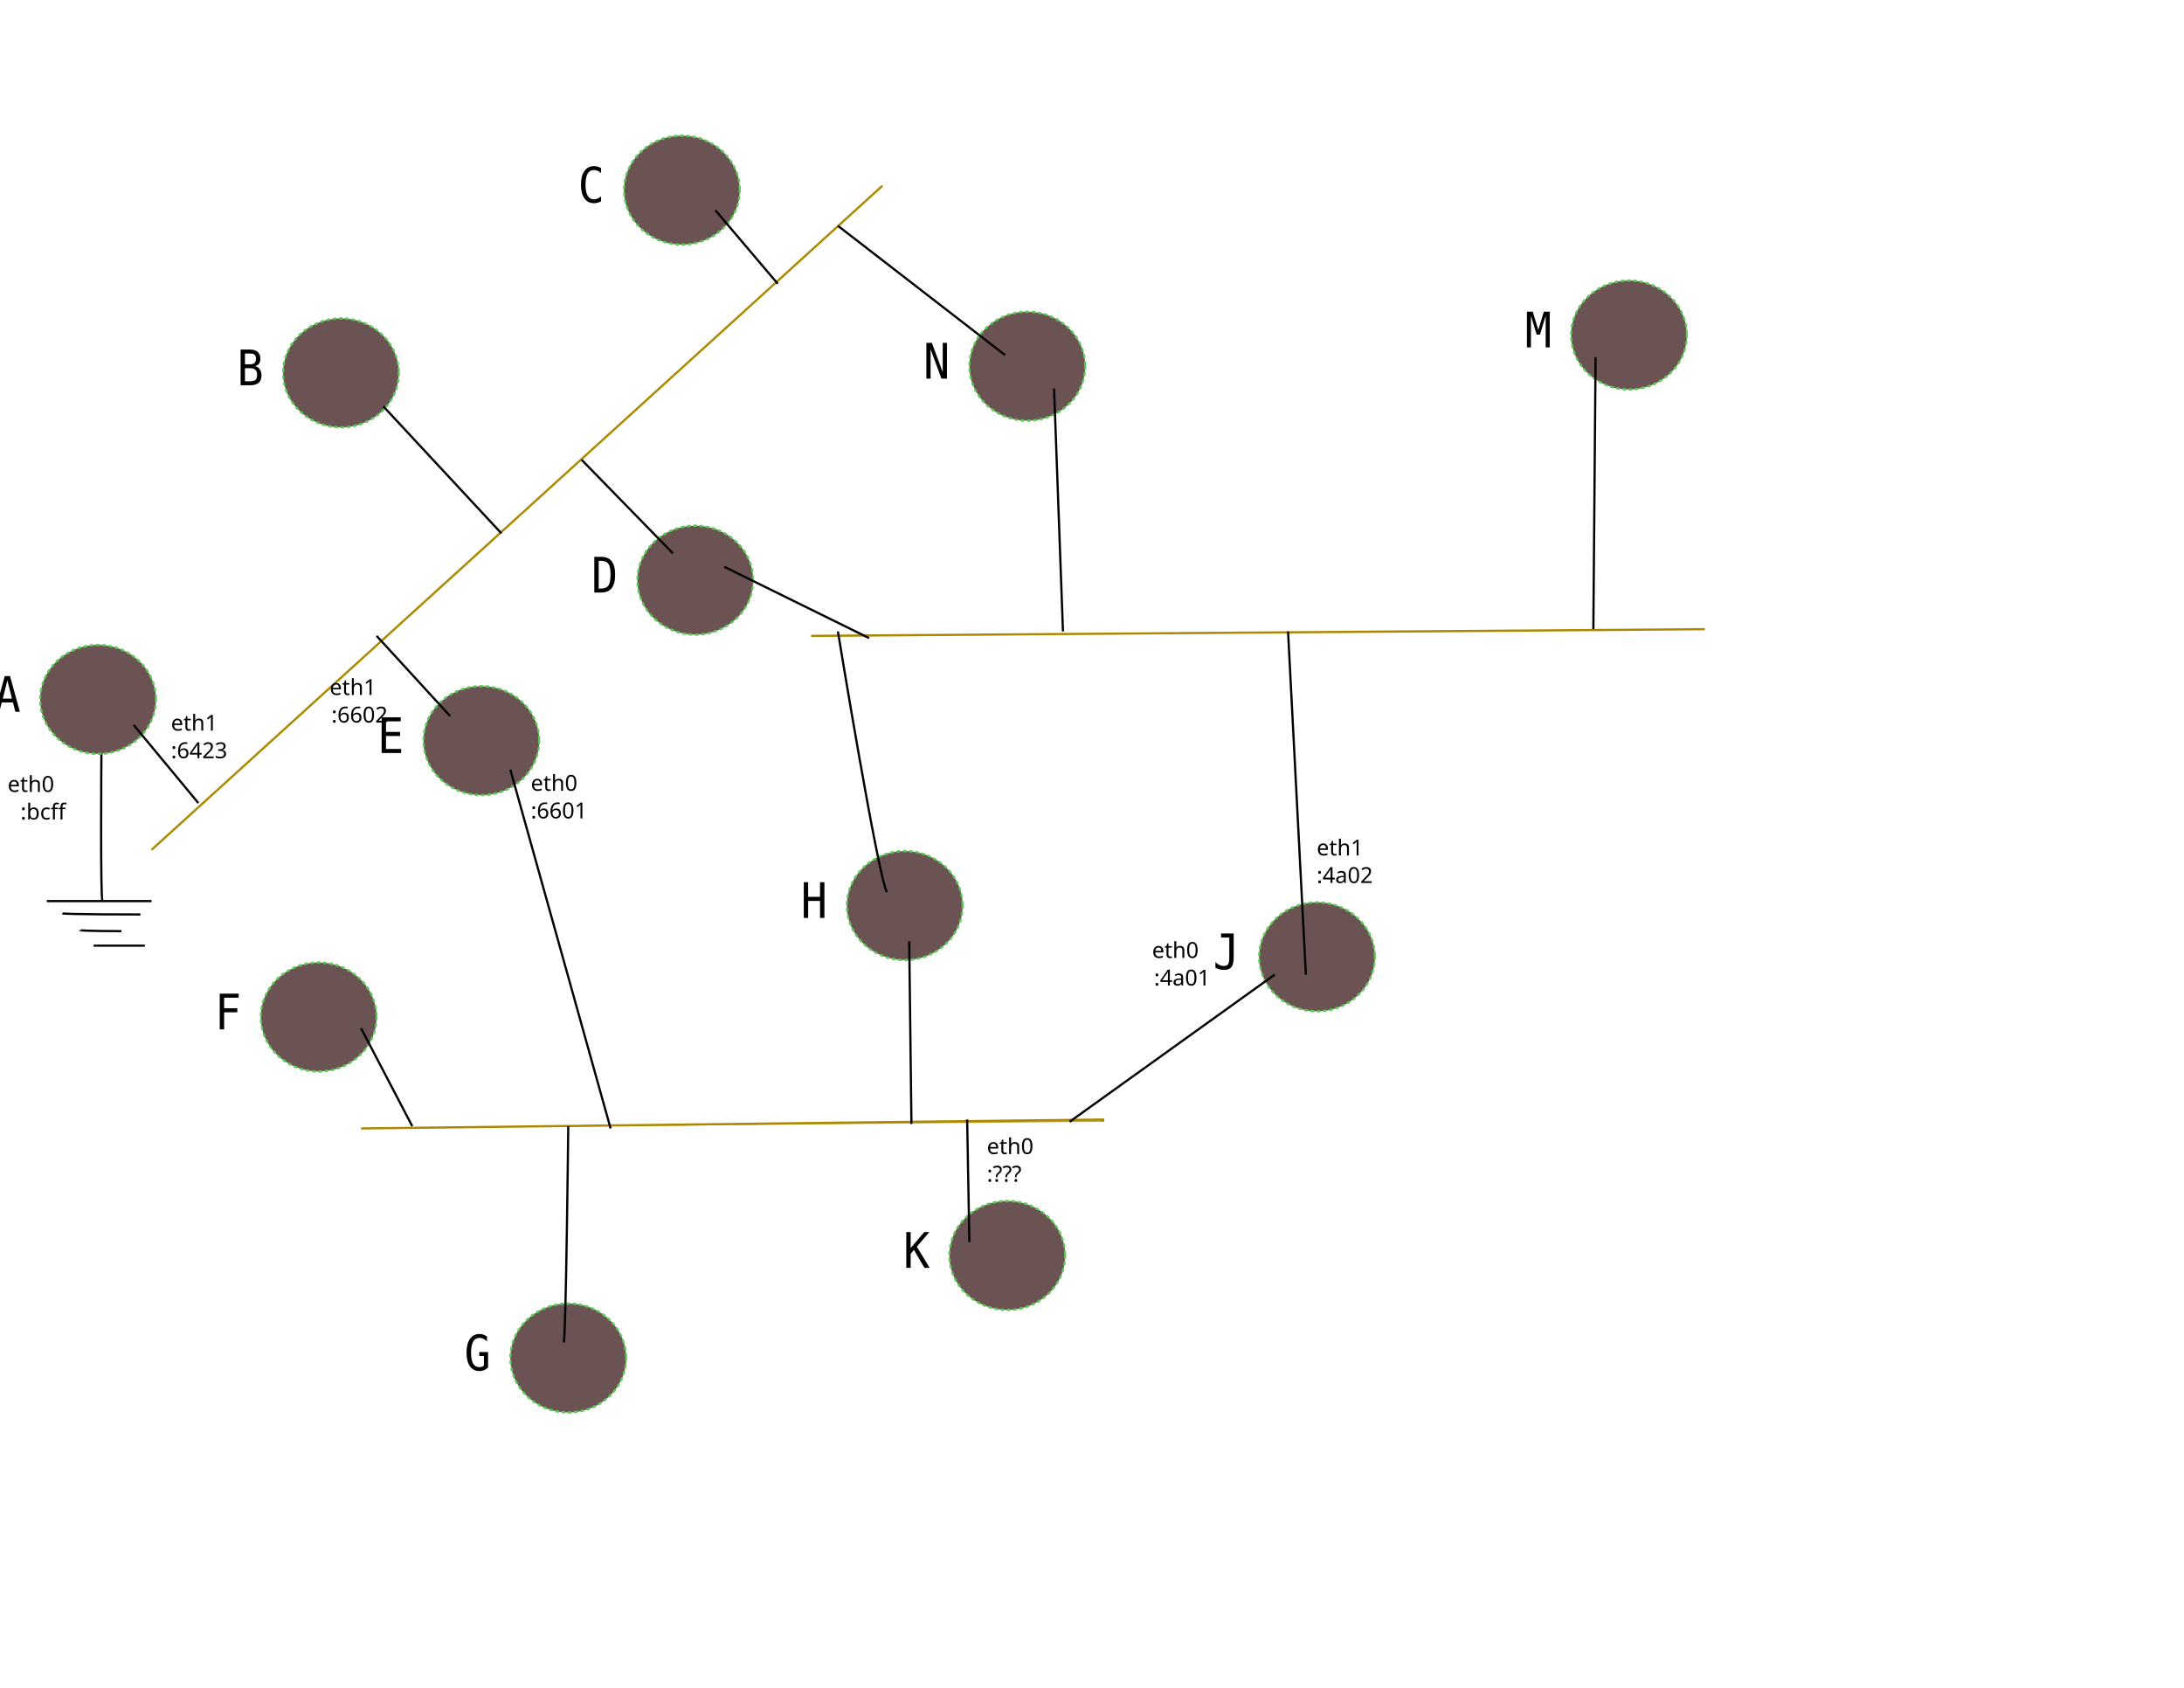
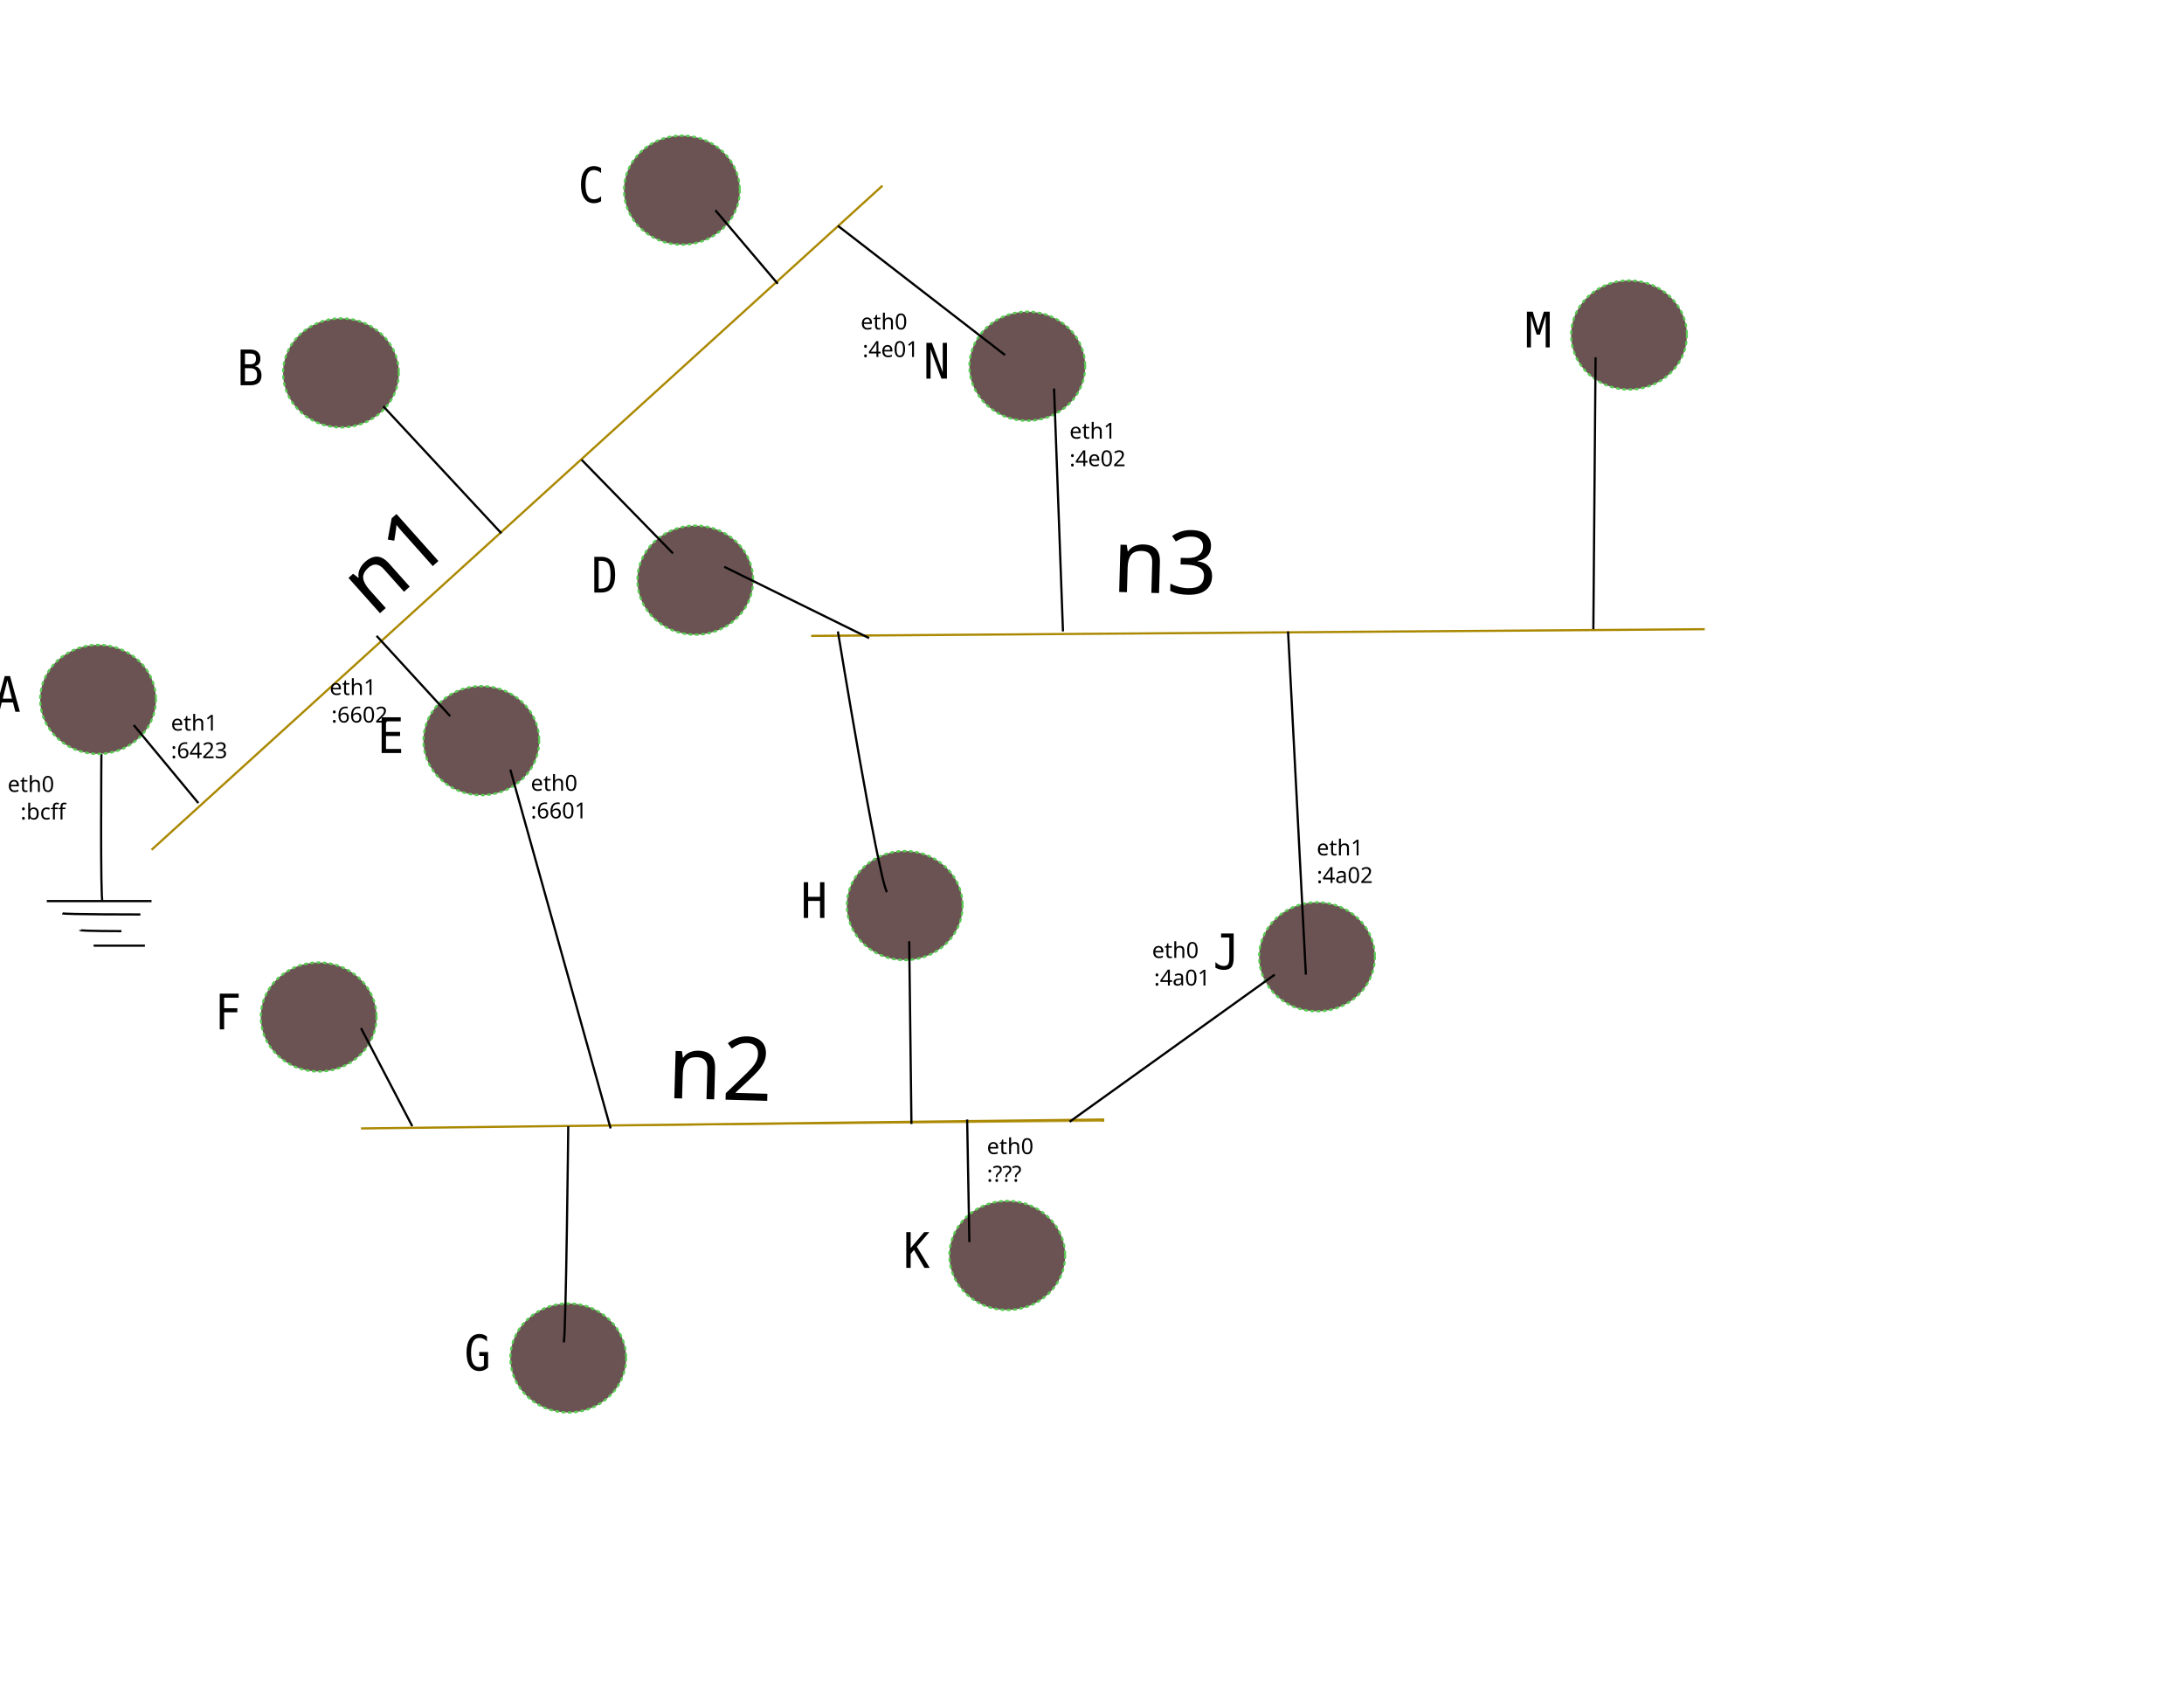
<svg xmlns="http://www.w3.org/2000/svg" width="990" height="765" id="svg2" version="1.0">
  <defs id="defs4">
    </defs>
  <g id="layer1" style="display:inline">
    <text xml:space="preserve" style="font-size:20px;font-style:normal;font-weight:normal;text-align:center;text-anchor:middle;fill:#000000;fill-opacity:1;stroke:none;stroke-width:1px;stroke-linecap:butt;stroke-linejoin:miter;stroke-opacity:1;font-family:Andale Mono" x="41.416" y="318.513" id="text3173">
      <tspan id="tspan3175" x="41.416" y="318.513" />
    </text>
    <g id="g3230">
      <path id="path3208" d="M 21.213,408.416 C 68.69,408.416 68.69,408.416 68.69,408.416" style="fill:none;fill-opacity:0.75;fill-rule:evenodd;stroke:#000000;stroke-width:1px;stroke-linecap:butt;stroke-linejoin:miter;stroke-opacity:1" />
      <path id="path3210" d="M 42.426,428.619 C 89.904,428.619 50.003,428.619 50.003,428.619" style="fill:none;fill-opacity:0.75;fill-rule:evenodd;stroke:#000000;stroke-width:1px;stroke-linecap:butt;stroke-linejoin:miter;stroke-opacity:1" />
      <path id="path3212" d="M 36.345,421.528 C 36.345,422.033 55.033,422.033 55.033,422.033" style="fill:none;fill-opacity:0.75;fill-rule:evenodd;stroke:#000000;stroke-width:1px;stroke-linecap:butt;stroke-linejoin:miter;stroke-opacity:1" />
      <path id="path3214" d="M 28.284,413.972 C 29.294,414.477 63.64,414.477 63.64,414.477" style="fill:none;fill-opacity:0.75;fill-rule:evenodd;stroke:#000000;stroke-width:1px;stroke-linecap:butt;stroke-linejoin:miter;stroke-opacity:1" />
      <path id="path3216" d="M 46.467,408.416 C 45.457,408.416 45.962,341.746 45.962,341.746" style="fill:none;fill-opacity:0.75;fill-rule:evenodd;stroke:#000000;stroke-width:1px;stroke-linecap:butt;stroke-linejoin:miter;stroke-opacity:1" />
    </g>
  </g>
  <g id="layer4" style="display:none">
    <path style="fill:none;fill-opacity:0.75;fill-rule:evenodd;stroke:#000000;stroke-width:1px;stroke-linecap:butt;stroke-linejoin:miter;stroke-opacity:1;display:inline" d="M 145.462,172.04 L 54.548,299.32" id="path3347" />
    <path style="fill:#ff6600;fill-opacity:0.75;fill-rule:evenodd;stroke:#000000;stroke-width:1px;stroke-linecap:butt;stroke-linejoin:miter;stroke-opacity:1" d="M 61.619,322.553 L 196.98,333.665" id="path3351" />
    <path style="fill:none;fill-opacity:0.75;fill-rule:evenodd;stroke:#000000;stroke-width:1px;stroke-linecap:butt;stroke-linejoin:miter;stroke-opacity:1" d="M 125.259,454.883 L 66.67,324.573" id="path3349" />
    <path style="fill:none;fill-opacity:0.75;fill-rule:evenodd;stroke:#000000;stroke-width:1px;stroke-linecap:butt;stroke-linejoin:miter;stroke-opacity:1" d="M 212.132,344.777 L 163.645,450.843" id="path3345" />
    <path style="fill:none;fill-opacity:0.75;fill-rule:evenodd;stroke:#000000;stroke-width:1px;stroke-linecap:butt;stroke-linejoin:miter;stroke-opacity:1" d="M 300.015,278.106 L 241.426,330.634 L 241.426,330.634 L 239.406,330.634" id="path3341" />
    <path style="fill:none;fill-opacity:0.75;fill-rule:evenodd;stroke:#000000;stroke-width:1px;stroke-linecap:butt;stroke-linejoin:miter;stroke-opacity:1" d="M 452.548,156.888 L 328.3,92.238" id="path3339" />
    <path style="fill:none;fill-opacity:0.75;fill-rule:evenodd;stroke:#000000;stroke-width:1px;stroke-linecap:butt;stroke-linejoin:miter;stroke-opacity:1" d="M 716.198,159.919 C 626.295,195.274 341.432,261.944 341.432,261.944" id="path3333" />
    <path style="fill:none;fill-opacity:0.75;fill-rule:evenodd;stroke:#000000;stroke-width:1px;stroke-linecap:butt;stroke-linejoin:miter;stroke-opacity:1" d="M 451.538,188.203 L 409.112,396.294" id="path3337" />
    <path style="fill:none;fill-opacity:0.75;fill-rule:evenodd;stroke:#000000;stroke-width:1px;stroke-linecap:butt;stroke-linejoin:miter;stroke-opacity:1" d="M 478.812,185.172 L 587.909,418.518" id="path3335" />
    <path style="fill:none;fill-opacity:0.75;fill-rule:evenodd;stroke:#000000;stroke-width:1px;stroke-linecap:butt;stroke-linejoin:miter;stroke-opacity:1" d="M 569.726,432.66 L 436.386,415.487" id="path3329" />
    <path style="fill:none;fill-opacity:0.75;fill-rule:evenodd;stroke:#000000;stroke-width:1px;stroke-linecap:butt;stroke-linejoin:miter;stroke-opacity:1" d="M 453.558,546.807 L 418.203,429.629 L 422.244,432.66" id="path3327" />
    <path style="fill:none;fill-opacity:0.75;fill-rule:evenodd;stroke:#000000;stroke-width:1px;stroke-linecap:butt;stroke-linejoin:miter;stroke-opacity:1" d="M 282.843,610.447 C 434.366,573.071 433.355,573.071 433.355,573.071" id="path3325" />
    <path style="fill:none;fill-opacity:0.75;fill-rule:evenodd;stroke:#000000;stroke-width:1px;stroke-linecap:butt;stroke-linejoin:miter;stroke-opacity:1" d="M 616.193,417.508 L 733.371,171.03" id="path3331" />
    <path style="fill:none;fill-opacity:0.75;fill-rule:evenodd;stroke:#000000;stroke-width:1px;stroke-linecap:butt;stroke-linejoin:miter;stroke-opacity:1;display:inline" d="M 210.112,318.513 L 164.655,185.172" id="path3343" />
  </g>
  <g id="layer2" style="display:inline">
    <g id="g3181" transform="matrix(0.9991835,0,0,1.110857,3.6292365e-2,-32.33598)">
      <path d="m 70.711,314.472 c 0,12.274 -11.759,22.223 -26.264,22.223 -14.505,0 -26.264,-9.95 -26.264,-22.223 0,-12.274 11.759,-22.223 26.264,-22.223 14.505,0 26.264,9.95 26.264,22.223 z" id="path3169" style="opacity:1;fill:#6c5353;fill-opacity:1;fill-rule:nonzero;stroke:#5bcb56;stroke-width:0.949;stroke-linecap:round;stroke-linejoin:miter;marker:none;marker-start:none;marker-mid:none;marker-end:none;stroke-miterlimit:4;stroke-dasharray:0.949, 1.898;stroke-dashoffset:0;stroke-opacity:1;visibility:visible;display:inline;overflow:visible" />
      <text id="text3177" y="319.523" x="45.457" style="font-size:20px;font-style:normal;font-weight:normal;text-align:center;text-anchor:middle;fill:#000000;fill-opacity:1;stroke:none;stroke-width:1px;stroke-linecap:butt;stroke-linejoin:miter;stroke-opacity:1;font-family:Andale Mono" xml:space="preserve">
        <tspan y="319.523" x="45.457" id="tspan3179">A</tspan>
      </text>
    </g>
    <g id="g3253" transform="matrix(0.9991835,0,0,1.110857,110.1429,-180.3233)">
      <path d="m 70.711,314.472 c 0,12.274 -11.759,22.223 -26.264,22.223 -14.505,0 -26.264,-9.95 -26.264,-22.223 0,-12.274 11.759,-22.223 26.264,-22.223 14.505,0 26.264,9.95 26.264,22.223 z" id="path3255" style="opacity:1;fill:#6c5353;fill-opacity:1;fill-rule:nonzero;stroke:#5bcb56;stroke-width:0.949;stroke-linecap:round;stroke-linejoin:miter;marker:none;marker-start:none;marker-mid:none;marker-end:none;stroke-miterlimit:4;stroke-dasharray:0.949, 1.898;stroke-dashoffset:0;stroke-opacity:1;visibility:visible;display:inline;overflow:visible" />
      <text id="text3257" y="319.523" x="45.457" style="font-size:20px;font-style:normal;font-weight:normal;text-align:center;text-anchor:middle;fill:#000000;fill-opacity:1;stroke:none;stroke-width:1px;stroke-linecap:butt;stroke-linejoin:miter;stroke-opacity:1;font-family:Andale Mono" xml:space="preserve">
        <tspan y="319.523" x="45.457" id="tspan3259">B</tspan>
      </text>
    </g>
    <path transform="matrix(0.9991835,0,0,1.110857,421.2699,-183.3538)" d="M 70.711,314.472 A 26.264,22.223 0 1 1 18.183,314.472 A 26.264,22.223 0 1 1 70.711,314.472 z" id="path3271" style="opacity:1;fill:#6c5353;fill-opacity:1;fill-rule:nonzero;stroke:#5bcb56;stroke-width:0.949;stroke-linecap:round;stroke-linejoin:miter;marker:none;marker-start:none;marker-mid:none;marker-end:none;stroke-miterlimit:4;stroke-dasharray:0.949, 1.898;stroke-dashoffset:0;stroke-opacity:1;visibility:visible;display:inline;overflow:visible" />
    <g id="g3293" transform="matrix(0.9991835,0,0,1.110857,264.6963,-263.1558)">
      <path d="m 70.711,314.472 c 0,12.274 -11.759,22.223 -26.264,22.223 -14.505,0 -26.264,-9.95 -26.264,-22.223 0,-12.274 11.759,-22.223 26.264,-22.223 14.505,0 26.264,9.95 26.264,22.223 z" id="path3295" style="opacity:1;fill:#6c5353;fill-opacity:1;fill-rule:nonzero;stroke:#5bcb56;stroke-width:0.949;stroke-linecap:round;stroke-linejoin:miter;marker:none;marker-start:none;marker-mid:none;marker-end:none;stroke-miterlimit:4;stroke-dasharray:0.949, 1.898;stroke-dashoffset:0;stroke-opacity:1;visibility:visible;display:inline;overflow:visible" />
      <text id="text3297" y="319.523" x="45.457" style="font-size:20px;font-style:normal;font-weight:normal;text-align:center;text-anchor:middle;fill:#000000;fill-opacity:1;stroke:none;stroke-width:1px;stroke-linecap:butt;stroke-linejoin:miter;stroke-opacity:1;font-family:Andale Mono" xml:space="preserve">
        <tspan y="319.523" x="45.457" id="tspan3299">C</tspan>
      </text>
    </g>
    <g id="g3285" transform="matrix(0.9991835,0,0,1.110857,270.7572,-86.37912)">
      <path d="m 70.711,314.472 c 0,12.274 -11.759,22.223 -26.264,22.223 -14.505,0 -26.264,-9.95 -26.264,-22.223 0,-12.274 11.759,-22.223 26.264,-22.223 14.505,0 26.264,9.95 26.264,22.223 z" id="path3287" style="opacity:1;fill:#6c5353;fill-opacity:1;fill-rule:nonzero;stroke:#5bcb56;stroke-width:0.949;stroke-linecap:round;stroke-linejoin:miter;marker:none;marker-start:none;marker-mid:none;marker-end:none;stroke-miterlimit:4;stroke-dasharray:0.949, 1.898;stroke-dashoffset:0;stroke-opacity:1;visibility:visible;display:inline;overflow:visible" />
      <text id="text3289" y="319.523" x="45.457" style="font-size:20px;font-style:normal;font-weight:normal;text-align:center;text-anchor:middle;fill:#000000;fill-opacity:1;stroke:none;stroke-width:1px;stroke-linecap:butt;stroke-linejoin:miter;stroke-opacity:1;font-family:Andale Mono" xml:space="preserve">
        <tspan y="319.523" x="45.457" id="tspan3291">D</tspan>
      </text>
    </g>
    <g id="g3269" transform="matrix(0.9991835,0,0,1.110857,421.2699,-183.3538)">
      <text id="text3273" y="319.523" x="45.457" style="font-size:20px;font-style:normal;font-weight:normal;text-align:center;text-anchor:middle;fill:#000000;fill-opacity:1;stroke:none;stroke-width:1px;stroke-linecap:butt;stroke-linejoin:miter;stroke-opacity:1;font-family:Andale Mono" xml:space="preserve">
        <tspan y="319.523" x="45.457" id="tspan3275">N</tspan>
      </text>
    </g>
    <g id="g3309" transform="matrix(0.9991835,0,0,1.110857,552.5897,84.33666)">
      <path d="m 70.711,314.472 c 0,12.274 -11.759,22.223 -26.264,22.223 -14.505,0 -26.264,-9.95 -26.264,-22.223 0,-12.274 11.759,-22.223 26.264,-22.223 14.505,0 26.264,9.95 26.264,22.223 z" id="path3311" style="opacity:1;fill:#6c5353;fill-opacity:1;fill-rule:nonzero;stroke:#5bcb56;stroke-width:0.949;stroke-linecap:round;stroke-linejoin:miter;marker:none;marker-start:none;marker-mid:none;marker-end:none;stroke-miterlimit:4;stroke-dasharray:0.949, 1.898;stroke-dashoffset:0;stroke-opacity:1;visibility:visible;display:inline;overflow:visible" />
      <text id="text3313" y="319.523" x="45.457" style="font-size:20px;font-style:normal;font-weight:normal;text-align:center;text-anchor:middle;fill:#000000;fill-opacity:1;stroke:none;stroke-width:1px;stroke-linecap:butt;stroke-linejoin:miter;stroke-opacity:1;font-family:Andale Mono" xml:space="preserve">
        <tspan y="319.523" x="45.457" id="tspan3315">J</tspan>
      </text>
    </g>
    <g id="g3277" transform="matrix(0.9991835,0,0,1.110857,365.7115,61.10315)">
      <path d="m 70.711,314.472 c 0,12.274 -11.759,22.223 -26.264,22.223 -14.505,0 -26.264,-9.95 -26.264,-22.223 0,-12.274 11.759,-22.223 26.264,-22.223 14.505,0 26.264,9.95 26.264,22.223 z" id="path3279" style="opacity:1;fill:#6c5353;fill-opacity:1;fill-rule:nonzero;stroke:#5bcb56;stroke-width:0.949;stroke-linecap:round;stroke-linejoin:miter;marker:none;marker-start:none;marker-mid:none;marker-end:none;stroke-miterlimit:4;stroke-dasharray:0.949, 1.898;stroke-dashoffset:0;stroke-opacity:1;visibility:visible;display:inline;overflow:visible" />
      <text id="text3281" y="319.523" x="45.457" style="font-size:20px;font-style:normal;font-weight:normal;text-align:center;text-anchor:middle;fill:#000000;fill-opacity:1;stroke:none;stroke-width:1px;stroke-linecap:butt;stroke-linejoin:miter;stroke-opacity:1;font-family:Andale Mono" xml:space="preserve">
        <tspan y="319.523" x="45.457" id="tspan3283">H</tspan>
      </text>
    </g>
    <g id="g3261" transform="matrix(0.9991835,0,0,1.110857,412.1785,219.6971)">
      <path d="m 70.711,314.472 c 0,12.274 -11.759,22.223 -26.264,22.223 -14.505,0 -26.264,-9.95 -26.264,-22.223 0,-12.274 11.759,-22.223 26.264,-22.223 14.505,0 26.264,9.95 26.264,22.223 z" id="path3263" style="opacity:1;fill:#6c5353;fill-opacity:1;fill-rule:nonzero;stroke:#5bcb56;stroke-width:0.949;stroke-linecap:round;stroke-linejoin:miter;marker:none;marker-start:none;marker-mid:none;marker-end:none;stroke-miterlimit:4;stroke-dasharray:0.949, 1.898;stroke-dashoffset:0;stroke-opacity:1;visibility:visible;display:inline;overflow:visible" />
      <text id="text3265" y="319.523" x="45.457" style="font-size:20px;font-style:normal;font-weight:normal;text-align:center;text-anchor:middle;fill:#000000;fill-opacity:1;stroke:none;stroke-width:1px;stroke-linecap:butt;stroke-linejoin:miter;stroke-opacity:1;font-family:Andale Mono" xml:space="preserve">
        <tspan y="319.523" x="45.457" id="tspan3267">K</tspan>
      </text>
    </g>
    <g id="g3301" transform="matrix(0.9991835,0,0,1.110857,213.1785,266.1641)">
      <path d="m 70.711,314.472 c 0,12.274 -11.759,22.223 -26.264,22.223 -14.505,0 -26.264,-9.95 -26.264,-22.223 0,-12.274 11.759,-22.223 26.264,-22.223 14.505,0 26.264,9.95 26.264,22.223 z" id="path3303" style="opacity:1;fill:#6c5353;fill-opacity:1;fill-rule:nonzero;stroke:#5bcb56;stroke-width:0.949;stroke-linecap:round;stroke-linejoin:miter;marker:none;marker-start:none;marker-mid:none;marker-end:none;stroke-miterlimit:4;stroke-dasharray:0.949, 1.898;stroke-dashoffset:0;stroke-opacity:1;visibility:visible;display:inline;overflow:visible" />
      <text id="text3305" y="319.523" x="45.457" style="font-size:20px;font-style:normal;font-weight:normal;text-align:center;text-anchor:middle;fill:#000000;fill-opacity:1;stroke:none;stroke-width:1px;stroke-linecap:butt;stroke-linejoin:miter;stroke-opacity:1;font-family:Andale Mono" xml:space="preserve">
        <tspan y="319.523" x="45.457" id="tspan3307">G</tspan>
      </text>
    </g>
    <g id="g3245" transform="matrix(0.9991835,0,0,1.110857,100.0414,111.6108)">
      <path d="m 70.711,314.472 c 0,12.274 -11.759,22.223 -26.264,22.223 -14.505,0 -26.264,-9.95 -26.264,-22.223 0,-12.274 11.759,-22.223 26.264,-22.223 14.505,0 26.264,9.95 26.264,22.223 z" id="path3247" style="opacity:1;fill:#6c5353;fill-opacity:1;fill-rule:nonzero;stroke:#5bcb56;stroke-width:0.949;stroke-linecap:round;stroke-linejoin:miter;marker:none;marker-start:none;marker-mid:none;marker-end:none;stroke-miterlimit:4;stroke-dasharray:0.949, 1.898;stroke-dashoffset:0;stroke-opacity:1;visibility:visible;display:inline;overflow:visible" />
      <text id="text3249" y="319.523" x="45.457" style="font-size:20px;font-style:normal;font-weight:normal;text-align:center;text-anchor:middle;fill:#000000;fill-opacity:1;stroke:none;stroke-width:1px;stroke-linecap:butt;stroke-linejoin:miter;stroke-opacity:1;font-family:Andale Mono" xml:space="preserve">
        <tspan y="319.523" x="45.457" id="tspan3251">F</tspan>
      </text>
    </g>
    <g id="g3237" transform="matrix(0.9991835,0,0,1.110857,173.7825,-13.64814)">
      <path d="m 70.711,314.472 c 0,12.274 -11.759,22.223 -26.264,22.223 -14.505,0 -26.264,-9.95 -26.264,-22.223 0,-12.274 11.759,-22.223 26.264,-22.223 14.505,0 26.264,9.95 26.264,22.223 z" id="path3239" style="opacity:1;fill:#6c5353;fill-opacity:1;fill-rule:nonzero;stroke:#5bcb56;stroke-width:0.949;stroke-linecap:round;stroke-linejoin:miter;marker:none;marker-start:none;marker-mid:none;marker-end:none;stroke-miterlimit:4;stroke-dasharray:0.949, 1.898;stroke-dashoffset:0;stroke-opacity:1;visibility:visible;display:inline;overflow:visible" />
      <text id="text3241" y="319.523" x="45.457" style="font-size:20px;font-style:normal;font-weight:normal;text-align:center;text-anchor:middle;fill:#000000;fill-opacity:1;stroke:none;stroke-width:1px;stroke-linecap:butt;stroke-linejoin:miter;stroke-opacity:1;font-family:Andale Mono" xml:space="preserve">
        <tspan y="319.523" x="45.457" id="tspan3243">E</tspan>
      </text>
    </g>
    <g style="display:inline" id="g3317" transform="matrix(0.9991835,0,0,1.110857,694.0111,-197.4959)">
      <path d="m 70.711,314.472 c 0,12.274 -11.759,22.223 -26.264,22.223 -14.505,0 -26.264,-9.95 -26.264,-22.223 0,-12.274 11.759,-22.223 26.264,-22.223 14.505,0 26.264,9.95 26.264,22.223 z" id="path3319" style="opacity:1;fill:#6c5353;fill-opacity:1;fill-rule:nonzero;stroke:#5bcb56;stroke-width:0.949;stroke-linecap:round;stroke-linejoin:miter;marker:none;marker-start:none;marker-mid:none;marker-end:none;stroke-miterlimit:4;stroke-dasharray:0.949, 1.898;stroke-dashoffset:0;stroke-opacity:1;visibility:visible;display:inline;overflow:visible" />
      <text id="text3321" y="319.523" x="45.457" style="font-size:20px;font-style:normal;font-weight:normal;text-align:center;text-anchor:middle;fill:#000000;fill-opacity:1;stroke:none;stroke-width:1px;stroke-linecap:butt;stroke-linejoin:miter;stroke-opacity:1;font-family:Andale Mono" xml:space="preserve">
        <tspan y="319.523" x="45.457" id="tspan3323">M</tspan>
      </text>
    </g>
  </g>
  <g id="layer3" style="display:inline">
    <path style="fill:#aa8800;fill-opacity:0.75;fill-rule:evenodd;stroke:#aa8800;stroke-width:1px;stroke-linecap:butt;stroke-linejoin:miter;stroke-opacity:1;display:inline" d="M 68.69,385.183 L 400.02,84.157" id="path3355" />
    <path style="fill:#000000;fill-opacity:1;fill-rule:evenodd;display:inline;stroke:#aa8800;stroke-opacity:1;stroke-width:0.999;stroke-miterlimit:4;stroke-dasharray:none" d="M 367.696,288.208 L 772.767,285.178" id="path3357" />
    <path style="fill:#aa8800;fill-opacity:0.75;fill-rule:evenodd;stroke:#aa8800;stroke-width:1px;stroke-linecap:butt;stroke-linejoin:miter;stroke-opacity:1;display:inline" d="M 163.645,511.452 L 500.026,507.411 L 500.026,508.421" id="path3353" />
    <path style="fill:none;fill-opacity:0.75;fill-rule:evenodd;stroke:#000000;stroke-width:1px;stroke-linecap:butt;stroke-linejoin:miter;stroke-opacity:1" d="M 89.904,363.969 L 60.609,328.614 L 60.609,328.614" id="path4902" />
    <path style="fill:none;fill-opacity:0.75;fill-rule:evenodd;stroke:#000000;stroke-width:1px;stroke-linecap:butt;stroke-linejoin:miter;stroke-opacity:1" d="M 227.284,241.741 L 173.746,184.162" id="path4904" />
    <path style="fill:none;fill-opacity:0.75;fill-rule:evenodd;stroke:#000000;stroke-width:1px;stroke-linecap:butt;stroke-linejoin:miter;stroke-opacity:1" d="M 352.543,128.604 L 324.259,95.269" id="path4906" />
    <path style="fill:none;fill-opacity:0.75;fill-rule:evenodd;stroke:#000000;stroke-width:1px;stroke-linecap:butt;stroke-linejoin:miter;stroke-opacity:1" d="M 379.817,102.34 L 455.579,160.929" id="path4908" />
    <path style="fill:none;fill-opacity:0.75;fill-rule:evenodd;stroke:#000000;stroke-width:1px;stroke-linecap:butt;stroke-linejoin:miter;stroke-opacity:1" d="M 263.65,208.406 L 305.066,250.832" id="path4910" />
    <path style="fill:none;fill-opacity:0.75;fill-rule:evenodd;stroke:#000000;stroke-width:1px;stroke-linecap:butt;stroke-linejoin:miter;stroke-opacity:1" d="M 170.716,288.208 L 204.051,324.573" id="path4912" />
    <path style="fill:none;fill-opacity:0.75;fill-rule:evenodd;stroke:#000000;stroke-width:1px;stroke-linecap:butt;stroke-linejoin:miter;stroke-opacity:1" d="M 163.645,465.995 L 186.878,510.442" id="path4914" />
    <path style="fill:none;fill-opacity:0.75;fill-rule:evenodd;stroke:#000000;stroke-width:1px;stroke-linecap:butt;stroke-linejoin:miter;stroke-opacity:1" d="M 255.569,608.426 C 256.579,604.386 257.589,510.442 257.589,510.442" id="path4916" />
    <path style="fill:none;fill-opacity:0.75;fill-rule:evenodd;stroke:#000000;stroke-width:1px;stroke-linecap:butt;stroke-linejoin:miter;stroke-opacity:1" d="M 439.416,562.969 L 438.406,507.411" id="path4918" />
    <path style="fill:none;fill-opacity:0.75;fill-rule:evenodd;stroke:#000000;stroke-width:1px;stroke-linecap:butt;stroke-linejoin:miter;stroke-opacity:1" d="M 412.142,426.599 L 413.152,509.431" id="path4920" />
    <path style="fill:none;fill-opacity:0.75;fill-rule:evenodd;stroke:#000000;stroke-width:1px;stroke-linecap:butt;stroke-linejoin:miter;stroke-opacity:1" d="M 591.949,441.751 L 583.868,286.188" id="path4922" />
    <path style="fill:none;fill-opacity:0.75;fill-rule:evenodd;stroke:#000000;stroke-width:1px;stroke-linecap:butt;stroke-linejoin:miter;stroke-opacity:1" d="M 577.807,441.751 L 484.873,508.421" id="path4924" />
    <path style="fill:none;fill-opacity:0.75;fill-rule:evenodd;stroke:#000000;stroke-width:1px;stroke-linecap:butt;stroke-linejoin:miter;stroke-opacity:1" d="M 402.041,404.376 C 398,397.304 379.817,286.188 379.817,286.188" id="path4926" />
    <path style="fill:none;fill-opacity:0.75;fill-rule:evenodd;stroke:#000000;stroke-width:1px;stroke-linecap:butt;stroke-linejoin:miter;stroke-opacity:1" d="M 231.325,348.817 L 276.782,511.452" id="path4928" />
    <path style="fill:none;fill-opacity:0.75;fill-rule:evenodd;stroke:#000000;stroke-width:1px;stroke-linecap:butt;stroke-linejoin:miter;stroke-opacity:1" d="M 328.3,256.893 L 393.959,289.218" id="path4930" />
    <path style="fill:none;fill-opacity:0.75;fill-rule:evenodd;stroke:#000000;stroke-width:1px;stroke-linecap:butt;stroke-linejoin:miter;stroke-opacity:1" d="M 477.802,176.081 L 481.843,286.188" id="path4932" />
    <path style="fill:none;fill-opacity:0.75;fill-rule:evenodd;stroke:#000000;stroke-width:1px;stroke-linecap:butt;stroke-linejoin:miter;stroke-opacity:1" d="M 723.269,161.939 L 722.259,285.178" id="path4934" />
    <text xml:space="preserve" style="font-size:10px;font-style:normal;font-weight:normal;text-align:end;line-height:125%;letter-spacing:0px;word-spacing:0px;text-anchor:end;fill:#000000;fill-opacity:1;stroke:none;font-family:Sans" x="42.785" y="358.919" id="text3076">
      <tspan id="tspan3078" x="42.785" y="358.919">eth0</tspan>
      <tspan x="42.785" y="371.419" id="tspan3080">:bcff</tspan>
    </text>
    <text xml:space="preserve" style="font-size:10px;font-style:normal;font-weight:normal;text-align:start;line-height:125%;letter-spacing:0px;word-spacing:0px;text-anchor:start;fill:#000000;fill-opacity:1;stroke:none;display:inline;font-family:Sans" x="77.494" y="331.143" id="text3076-8">
      <tspan id="tspan3078-4" x="77.494" y="331.143">eth1</tspan>
      <tspan x="77.494" y="343.643" id="tspan3080-5">:6423</tspan>
    </text>
    <text xml:space="preserve" style="font-size:10px;font-style:normal;font-weight:normal;text-align:end;line-height:125%;letter-spacing:0px;word-spacing:0px;text-anchor:end;fill:#000000;fill-opacity:1;stroke:none;display:inline;font-family:Sans" x="188.76" y="314.98" id="text3076-8-5">
      <tspan id="tspan3078-4-3" x="188.76" y="314.98">eth1</tspan>
      <tspan x="188.76" y="327.48" id="tspan3080-5-6">:6602</tspan>
    </text>
    <text xml:space="preserve" style="font-size:10px;font-style:normal;font-weight:normal;text-align:start;line-height:125%;letter-spacing:0px;word-spacing:0px;text-anchor:start;fill:#000000;fill-opacity:1;stroke:none;display:inline;font-family:Sans" x="240.6" y="358.417" id="text3076-87">
      <tspan id="tspan3078-5" x="240.6" y="358.417">eth0</tspan>
      <tspan x="240.6" y="370.917" id="tspan3080-6">:6601</tspan>
    </text>
    <text xml:space="preserve" style="font-size:10px;font-style:normal;font-weight:normal;text-align:start;line-height:125%;letter-spacing:0px;word-spacing:0px;text-anchor:start;fill:#000000;fill-opacity:1;stroke:none;display:inline;font-family:Sans" x="447.343" y="523.072" id="text3076-8-5-7">
      <tspan id="tspan3078-4-3-9" x="447.343" y="523.072">eth0</tspan>
      <tspan x="447.343" y="535.572" id="tspan3080-5-6-0">:???</tspan>
    </text>
    <text xml:space="preserve" style="font-size:10px;font-style:normal;font-weight:normal;text-align:end;line-height:125%;letter-spacing:0px;word-spacing:0px;text-anchor:end;fill:#000000;fill-opacity:1;stroke:none;display:inline;font-family:Sans" x="561.561" y="434.178" id="text3076-87-3">
      <tspan id="tspan3078-5-5" x="561.561" y="434.178">eth0</tspan>
      <tspan x="561.561" y="446.678" id="tspan3080-6-0">:4a01</tspan>
    </text>
    <text xml:space="preserve" style="font-size:10px;font-style:normal;font-weight:normal;text-align:start;line-height:125%;letter-spacing:0px;word-spacing:0px;text-anchor:start;fill:#000000;fill-opacity:1;stroke:none;display:inline;font-family:Sans" x="596.845" y="387.711" id="text3076-8-5-2">
      <tspan id="tspan3078-4-3-2" x="596.845" y="387.711">eth1</tspan>
      <tspan x="596.845" y="400.211" id="tspan3080-5-6-6">:4a02</tspan>
    </text>
+     <text xml:space="preserve" style="font-size:40px;font-style:normal;font-weight:normal;line-height:125%;letter-spacing:0px;word-spacing:0px;fill:#000000;fill-opacity:1;stroke:none;font-family:Sans" x="-60" y="322.042" id="text3097" transform="matrix(0.7460013,-0.6659445,0.6659445,0.7460013,0,0)">
+       <tspan id="tspan3099" x="-60" y="322.042">n1</tspan>
+     </text>
+     <text xml:space="preserve" style="font-size:40px;font-style:normal;font-weight:normal;line-height:125%;letter-spacing:0px;word-spacing:0px;fill:#000000;fill-opacity:1;stroke:none;display:inline;font-family:Sans" x="511.166" y="254.123" id="text3097-3" transform="matrix(0.999615,0.02774732,-0.02774732,0.999615,0,0)">
+       <tspan id="tspan3099-5" x="511.166" y="254.123">n3</tspan>
+     </text>
+     <text xml:space="preserve" style="font-size:40px;font-style:normal;font-weight:normal;line-height:125%;letter-spacing:0px;word-spacing:0px;fill:#000000;fill-opacity:1;stroke:none;display:inline;font-family:Sans" x="315.956" y="489.098" id="text3097-3-9" transform="matrix(0.999615,0.02774732,-0.02774732,0.999615,0,0)">
+       <tspan id="tspan3099-5-8" x="315.956" y="489.098">n2</tspan>
+     </text>
+     <text xml:space="preserve" style="font-size:10px;font-style:normal;font-weight:normal;text-align:end;line-height:125%;letter-spacing:0px;word-spacing:0px;text-anchor:end;fill:#000000;fill-opacity:1;stroke:none;display:inline;font-family:Sans" x="429.474" y="149.315" id="text3076-8-5-9">
+       <tspan x="429.474" y="149.315" id="tspan3080-5-6-9">eth0</tspan>
+       <tspan x="429.474" y="161.815" id="tspan3153">:4e01</tspan>
+     </text>
+     <text xml:space="preserve" style="font-size:10px;font-style:normal;font-weight:normal;text-align:start;line-height:125%;letter-spacing:0px;word-spacing:0px;text-anchor:start;fill:#000000;fill-opacity:1;stroke:none;display:inline;font-family:Sans" x="484.78" y="198.813" id="text3076-87-1">
+       <tspan x="484.78" y="198.813" id="tspan3080-6-6">eth1</tspan>
+       <tspan x="484.78" y="211.313" id="tspan3157">:4e02</tspan>
+     </text>
  </g>
</svg>
